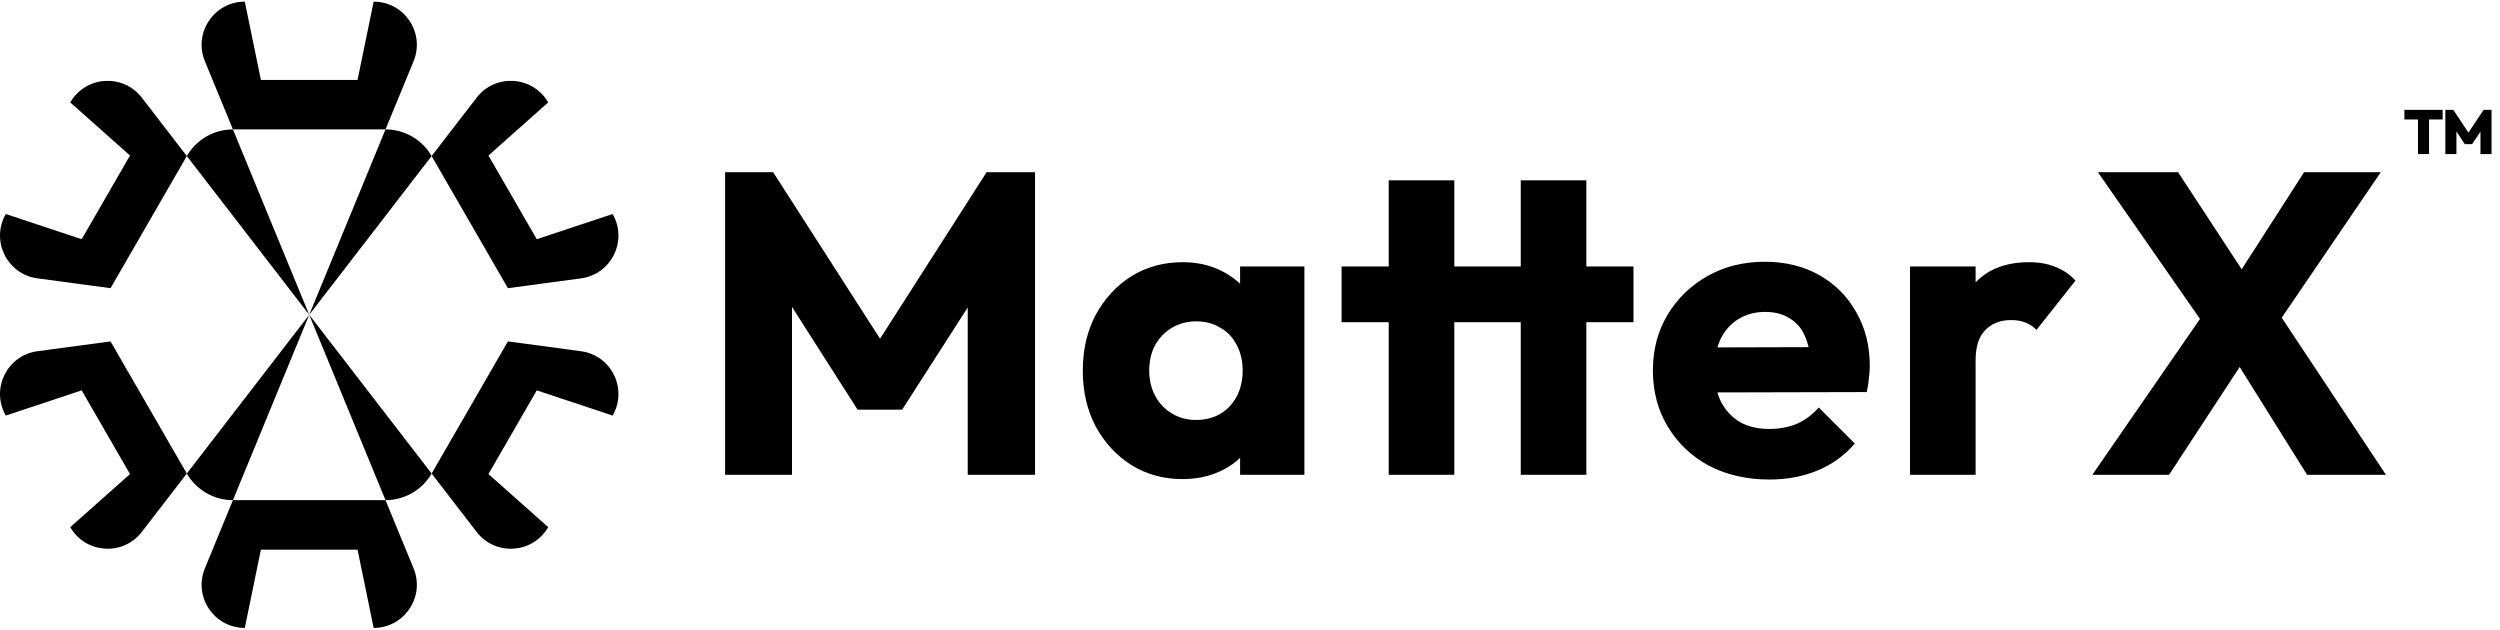
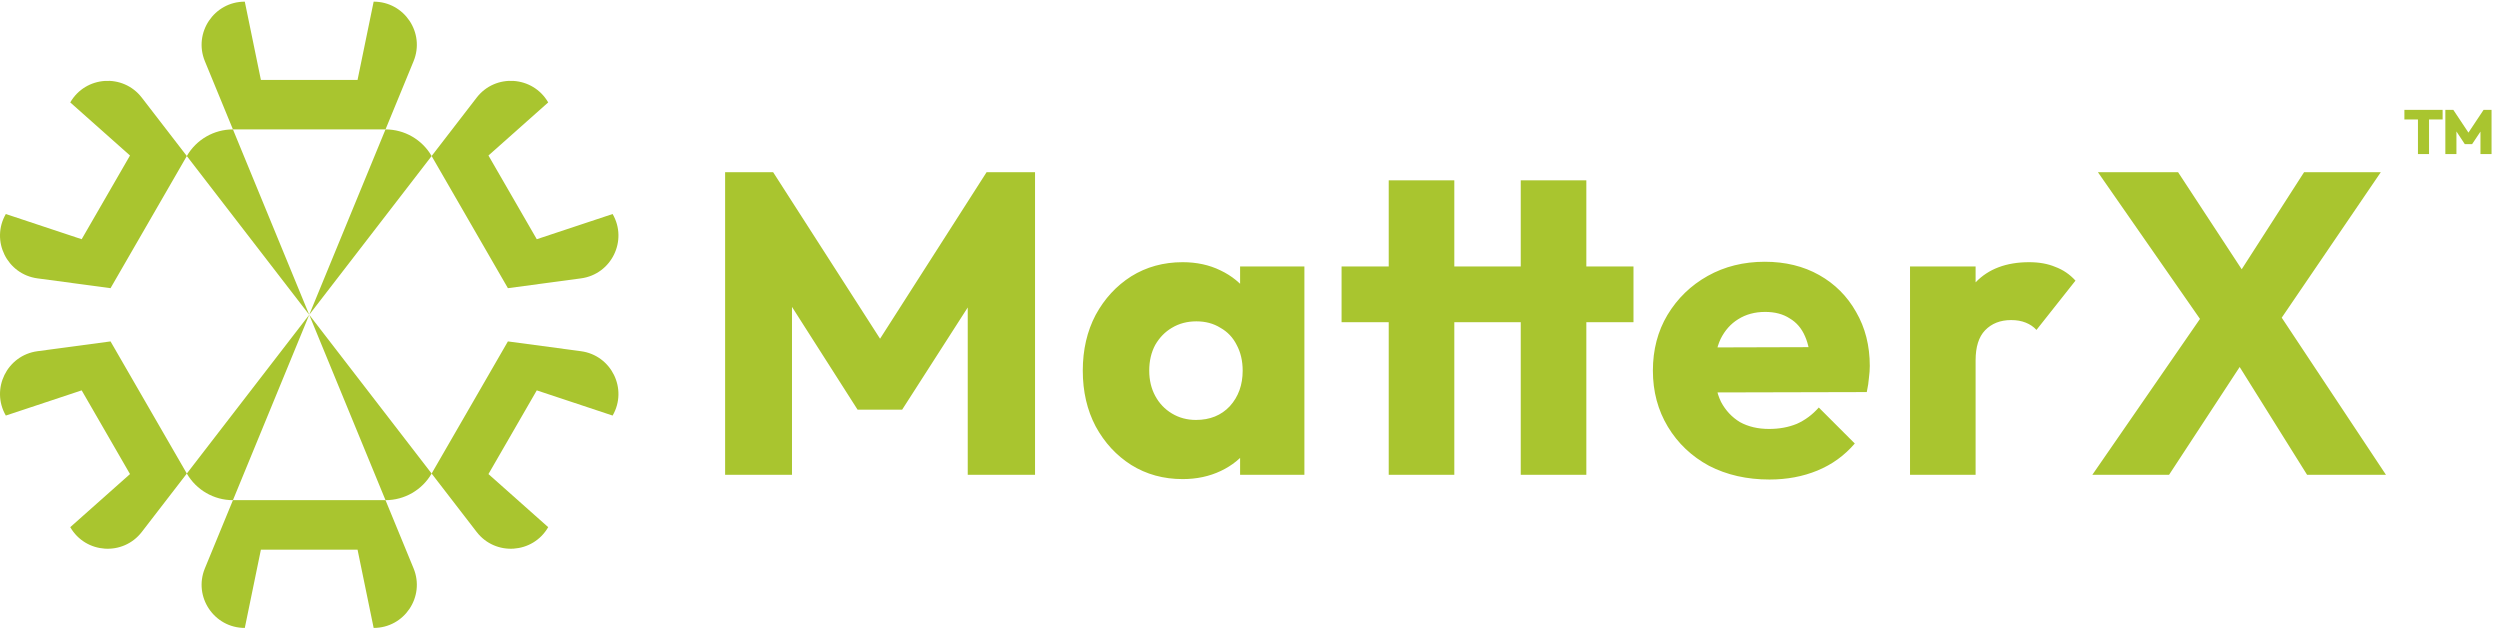
- <svg xmlns="http://www.w3.org/2000/svg" width="258" height="65" viewBox="0 0 258 65" fill="none">
-   <path d="M19.28 48.87C20.262 50.57 22.076 51.617 24.039 51.617L31.912 32.486L19.28 48.87Z" fill="black" />
-   <path d="M24.039 13.355C22.076 13.355 20.262 14.403 19.28 16.103L31.912 32.486L24.039 13.355Z" fill="black" />
-   <path d="M44.544 16.103C43.562 14.403 41.748 13.355 39.785 13.355L31.912 32.486L44.544 16.103Z" fill="black" />
-   <path d="M39.785 51.617C41.748 51.617 43.562 50.57 44.544 48.87L31.912 32.486L39.785 51.617Z" fill="black" />
-   <path d="M0.601 22.087C-0.984 24.832 0.725 28.307 3.867 28.728L11.408 29.739L19.28 16.103L15.909 11.73L14.635 10.078C12.699 7.567 8.835 7.825 7.25 10.57L13.416 16.049L8.429 24.687L0.601 22.087Z" fill="black" />
-   <path d="M41.886 8.249L42.68 6.319C43.886 3.388 41.731 0.171 38.561 0.171L36.899 8.249H26.925L25.263 0.171C22.093 0.171 19.938 3.388 21.144 6.319L21.938 8.249L24.039 13.355H39.785L41.886 8.249Z" fill="black" />
-   <path d="M47.915 11.73L44.544 16.103L52.416 29.739L59.957 28.728C63.099 28.307 64.808 24.832 63.223 22.087L55.395 24.687L50.408 16.049L56.574 10.57C54.989 7.825 51.125 7.567 49.189 10.078L47.915 11.73Z" fill="black" />
-   <path d="M63.223 42.886C64.808 40.141 63.099 36.666 59.957 36.245L52.416 35.234L44.544 48.87L47.915 53.242L49.189 54.895C51.125 57.406 54.989 57.148 56.574 54.403L50.408 48.924L55.395 40.286L63.223 42.886Z" fill="black" />
-   <path d="M38.561 64.802C41.731 64.802 43.886 61.585 42.68 58.653L41.886 56.723L39.785 51.617H24.039L21.938 56.723L21.144 58.653C19.938 61.585 22.093 64.802 25.263 64.802L26.925 56.723H36.899L38.561 64.802Z" fill="black" />
-   <path d="M7.25 54.403C8.835 57.148 12.699 57.406 14.635 54.895L15.909 53.242L19.28 48.87L11.408 35.234L3.867 36.245C0.725 36.666 -0.984 40.141 0.601 42.886L8.429 40.286L13.416 48.924L7.25 54.403Z" fill="black" />
-   <path d="M74.832 49V17.769H79.787L92.085 36.923H89.563L101.817 17.769H106.816V49H99.87V29.492L101.109 29.801L93.102 42.276H88.501L80.539 29.801L81.733 29.492V49H74.832ZM122.051 49.442C120.075 49.442 118.305 48.956 116.742 47.983C115.209 47.009 113.985 45.682 113.071 44.001C112.186 42.32 111.743 40.403 111.743 38.251C111.743 36.098 112.186 34.181 113.071 32.5C113.985 30.819 115.209 29.492 116.742 28.518C118.305 27.545 120.075 27.058 122.051 27.058C123.496 27.058 124.793 27.339 125.943 27.899C127.123 28.459 128.082 29.241 128.819 30.244C129.556 31.217 129.969 32.337 130.057 33.606V42.895C129.969 44.163 129.556 45.299 128.819 46.302C128.111 47.275 127.167 48.041 125.988 48.602C124.808 49.162 123.496 49.442 122.051 49.442ZM123.422 43.338C124.867 43.338 126.032 42.866 126.917 41.922C127.801 40.949 128.244 39.725 128.244 38.251C128.244 37.248 128.037 36.363 127.624 35.596C127.241 34.83 126.681 34.24 125.943 33.827C125.236 33.384 124.41 33.163 123.466 33.163C122.522 33.163 121.682 33.384 120.945 33.827C120.237 34.24 119.662 34.83 119.219 35.596C118.807 36.363 118.6 37.248 118.6 38.251C118.6 39.224 118.807 40.094 119.219 40.86C119.632 41.627 120.207 42.232 120.945 42.674C121.682 43.117 122.508 43.338 123.422 43.338ZM127.978 49V43.205L128.996 37.985L127.978 32.765V27.501H134.614V49H127.978ZM143.316 49V18.609H150.085V49H143.316ZM138.45 33.252V27.501H168.576V33.252H138.45ZM156.941 49V18.609H163.71V49H156.941ZM182.61 49.487C180.281 49.487 178.202 49.015 176.373 48.071C174.574 47.098 173.159 45.756 172.126 44.045C171.094 42.335 170.578 40.403 170.578 38.251C170.578 36.098 171.079 34.181 172.082 32.5C173.114 30.789 174.5 29.447 176.24 28.474C177.98 27.501 179.942 27.014 182.124 27.014C184.247 27.014 186.12 27.471 187.742 28.386C189.364 29.3 190.632 30.568 191.546 32.19C192.49 33.812 192.962 35.67 192.962 37.764C192.962 38.147 192.932 38.56 192.873 39.002C192.844 39.415 192.77 39.902 192.652 40.462L174.117 40.507V35.862L189.777 35.817L186.857 37.764C186.828 36.525 186.636 35.508 186.282 34.712C185.928 33.886 185.397 33.266 184.69 32.854C184.011 32.411 183.171 32.19 182.168 32.19C181.106 32.19 180.177 32.441 179.381 32.942C178.614 33.414 178.01 34.092 177.567 34.977C177.155 35.862 176.948 36.938 176.948 38.206C176.948 39.474 177.169 40.566 177.612 41.48C178.084 42.364 178.732 43.057 179.558 43.559C180.413 44.031 181.416 44.267 182.566 44.267C183.628 44.267 184.586 44.09 185.442 43.736C186.297 43.352 187.049 42.792 187.698 42.055L191.414 45.771C190.352 47.009 189.069 47.938 187.565 48.558C186.061 49.177 184.409 49.487 182.61 49.487ZM197.114 49V27.501H203.882V49H197.114ZM203.882 37.189L201.051 34.977C201.611 32.47 202.555 30.524 203.882 29.138C205.209 27.752 207.052 27.058 209.411 27.058C210.444 27.058 211.343 27.221 212.11 27.545C212.906 27.84 213.599 28.312 214.189 28.961L210.163 34.048C209.869 33.724 209.5 33.473 209.058 33.296C208.615 33.119 208.114 33.031 207.553 33.031C206.433 33.031 205.533 33.384 204.855 34.092C204.206 34.77 203.882 35.803 203.882 37.189ZM238.092 49L229.377 35.065H228.537L216.504 17.769H224.776L233.358 30.863H234.199L246.231 49H238.092ZM215.929 49L227.475 32.279L232.828 35.287L223.847 49H215.929ZM234.464 34.269L229.112 31.261L237.782 17.769H245.7L234.464 34.269Z" fill="black" />
-   <path d="M249.533 15.901V11.378H250.677V15.901H249.533ZM248.133 12.329V11.339H252.078V12.329H248.133ZM252.36 15.901V11.339H253.183L254.943 13.986H254.545L256.305 11.339H257.128V15.901H255.984V13.254L256.177 13.292L255.123 14.873H254.365L253.324 13.292L253.504 13.254V15.901H252.36Z" fill="black" />
+ <svg xmlns="http://www.w3.org/2000/svg" width="258" height="65" viewBox="0 0 258 65" fill="#a9c52f">
+   <path d="M19.28 48.87C20.262 50.57 22.076 51.617 24.039 51.617L31.912 32.486L19.28 48.87Z" fill="color" />
+   <path d="M24.039 13.355C22.076 13.355 20.262 14.403 19.28 16.103L31.912 32.486L24.039 13.355Z" fill="color" />
+   <path d="M44.544 16.103C43.562 14.403 41.748 13.355 39.785 13.355L31.912 32.486L44.544 16.103Z" fill="color" />
+   <path d="M39.785 51.617C41.748 51.617 43.562 50.57 44.544 48.87L31.912 32.486L39.785 51.617Z" fill="color" />
+   <path d="M0.601 22.087C-0.984 24.832 0.725 28.307 3.867 28.728L11.408 29.739L19.28 16.103L15.909 11.73L14.635 10.078C12.699 7.567 8.835 7.825 7.25 10.57L13.416 16.049L8.429 24.687L0.601 22.087Z" fill="color" />
+   <path d="M41.886 8.249L42.68 6.319C43.886 3.388 41.731 0.171 38.561 0.171L36.899 8.249H26.925L25.263 0.171C22.093 0.171 19.938 3.388 21.144 6.319L21.938 8.249L24.039 13.355H39.785L41.886 8.249Z" fill="color" />
+   <path d="M47.915 11.73L44.544 16.103L52.416 29.739L59.957 28.728C63.099 28.307 64.808 24.832 63.223 22.087L55.395 24.687L50.408 16.049L56.574 10.57C54.989 7.825 51.125 7.567 49.189 10.078L47.915 11.73Z" fill="color" />
+   <path d="M63.223 42.886C64.808 40.141 63.099 36.666 59.957 36.245L52.416 35.234L44.544 48.87L47.915 53.242L49.189 54.895C51.125 57.406 54.989 57.148 56.574 54.403L50.408 48.924L55.395 40.286L63.223 42.886Z" fill="color" />
+   <path d="M38.561 64.802C41.731 64.802 43.886 61.585 42.68 58.653L41.886 56.723L39.785 51.617H24.039L21.938 56.723L21.144 58.653C19.938 61.585 22.093 64.802 25.263 64.802L26.925 56.723H36.899L38.561 64.802Z" fill="color" />
+   <path d="M7.25 54.403C8.835 57.148 12.699 57.406 14.635 54.895L15.909 53.242L19.28 48.87L11.408 35.234L3.867 36.245C0.725 36.666 -0.984 40.141 0.601 42.886L8.429 40.286L13.416 48.924L7.25 54.403Z" fill="v" />
+   <path d="M74.832 49V17.769H79.787L92.085 36.923H89.563L101.817 17.769H106.816V49H99.87V29.492L101.109 29.801L93.102 42.276H88.501L80.539 29.801L81.733 29.492V49H74.832ZM122.051 49.442C120.075 49.442 118.305 48.956 116.742 47.983C115.209 47.009 113.985 45.682 113.071 44.001C112.186 42.32 111.743 40.403 111.743 38.251C111.743 36.098 112.186 34.181 113.071 32.5C113.985 30.819 115.209 29.492 116.742 28.518C118.305 27.545 120.075 27.058 122.051 27.058C123.496 27.058 124.793 27.339 125.943 27.899C127.123 28.459 128.082 29.241 128.819 30.244C129.556 31.217 129.969 32.337 130.057 33.606V42.895C129.969 44.163 129.556 45.299 128.819 46.302C128.111 47.275 127.167 48.041 125.988 48.602C124.808 49.162 123.496 49.442 122.051 49.442ZM123.422 43.338C124.867 43.338 126.032 42.866 126.917 41.922C127.801 40.949 128.244 39.725 128.244 38.251C128.244 37.248 128.037 36.363 127.624 35.596C127.241 34.83 126.681 34.24 125.943 33.827C125.236 33.384 124.41 33.163 123.466 33.163C122.522 33.163 121.682 33.384 120.945 33.827C120.237 34.24 119.662 34.83 119.219 35.596C118.807 36.363 118.6 37.248 118.6 38.251C118.6 39.224 118.807 40.094 119.219 40.86C119.632 41.627 120.207 42.232 120.945 42.674C121.682 43.117 122.508 43.338 123.422 43.338ZM127.978 49V43.205L128.996 37.985L127.978 32.765V27.501H134.614V49H127.978ZM143.316 49V18.609H150.085V49H143.316ZM138.45 33.252V27.501H168.576V33.252H138.45ZM156.941 49V18.609H163.71V49H156.941ZM182.61 49.487C180.281 49.487 178.202 49.015 176.373 48.071C174.574 47.098 173.159 45.756 172.126 44.045C171.094 42.335 170.578 40.403 170.578 38.251C170.578 36.098 171.079 34.181 172.082 32.5C173.114 30.789 174.5 29.447 176.24 28.474C177.98 27.501 179.942 27.014 182.124 27.014C184.247 27.014 186.12 27.471 187.742 28.386C189.364 29.3 190.632 30.568 191.546 32.19C192.49 33.812 192.962 35.67 192.962 37.764C192.962 38.147 192.932 38.56 192.873 39.002C192.844 39.415 192.77 39.902 192.652 40.462L174.117 40.507V35.862L189.777 35.817L186.857 37.764C186.828 36.525 186.636 35.508 186.282 34.712C185.928 33.886 185.397 33.266 184.69 32.854C184.011 32.411 183.171 32.19 182.168 32.19C181.106 32.19 180.177 32.441 179.381 32.942C178.614 33.414 178.01 34.092 177.567 34.977C177.155 35.862 176.948 36.938 176.948 38.206C176.948 39.474 177.169 40.566 177.612 41.48C178.084 42.364 178.732 43.057 179.558 43.559C180.413 44.031 181.416 44.267 182.566 44.267C183.628 44.267 184.586 44.09 185.442 43.736C186.297 43.352 187.049 42.792 187.698 42.055L191.414 45.771C190.352 47.009 189.069 47.938 187.565 48.558C186.061 49.177 184.409 49.487 182.61 49.487ZM197.114 49V27.501H203.882V49H197.114ZM203.882 37.189L201.051 34.977C201.611 32.47 202.555 30.524 203.882 29.138C205.209 27.752 207.052 27.058 209.411 27.058C210.444 27.058 211.343 27.221 212.11 27.545C212.906 27.84 213.599 28.312 214.189 28.961L210.163 34.048C209.869 33.724 209.5 33.473 209.058 33.296C208.615 33.119 208.114 33.031 207.553 33.031C206.433 33.031 205.533 33.384 204.855 34.092C204.206 34.77 203.882 35.803 203.882 37.189ZM238.092 49L229.377 35.065H228.537L216.504 17.769H224.776L233.358 30.863H234.199L246.231 49H238.092ZM215.929 49L227.475 32.279L232.828 35.287L223.847 49H215.929ZM234.464 34.269L229.112 31.261L237.782 17.769H245.7L234.464 34.269Z" fill="color" />
+   <path d="M249.533 15.901V11.378H250.677V15.901H249.533ZM248.133 12.329V11.339H252.078V12.329H248.133ZM252.36 15.901V11.339H253.183L254.943 13.986H254.545L256.305 11.339H257.128V15.901H255.984V13.254L256.177 13.292L255.123 14.873H254.365L253.324 13.292L253.504 13.254V15.901H252.36Z" fill="color" />
</svg>
